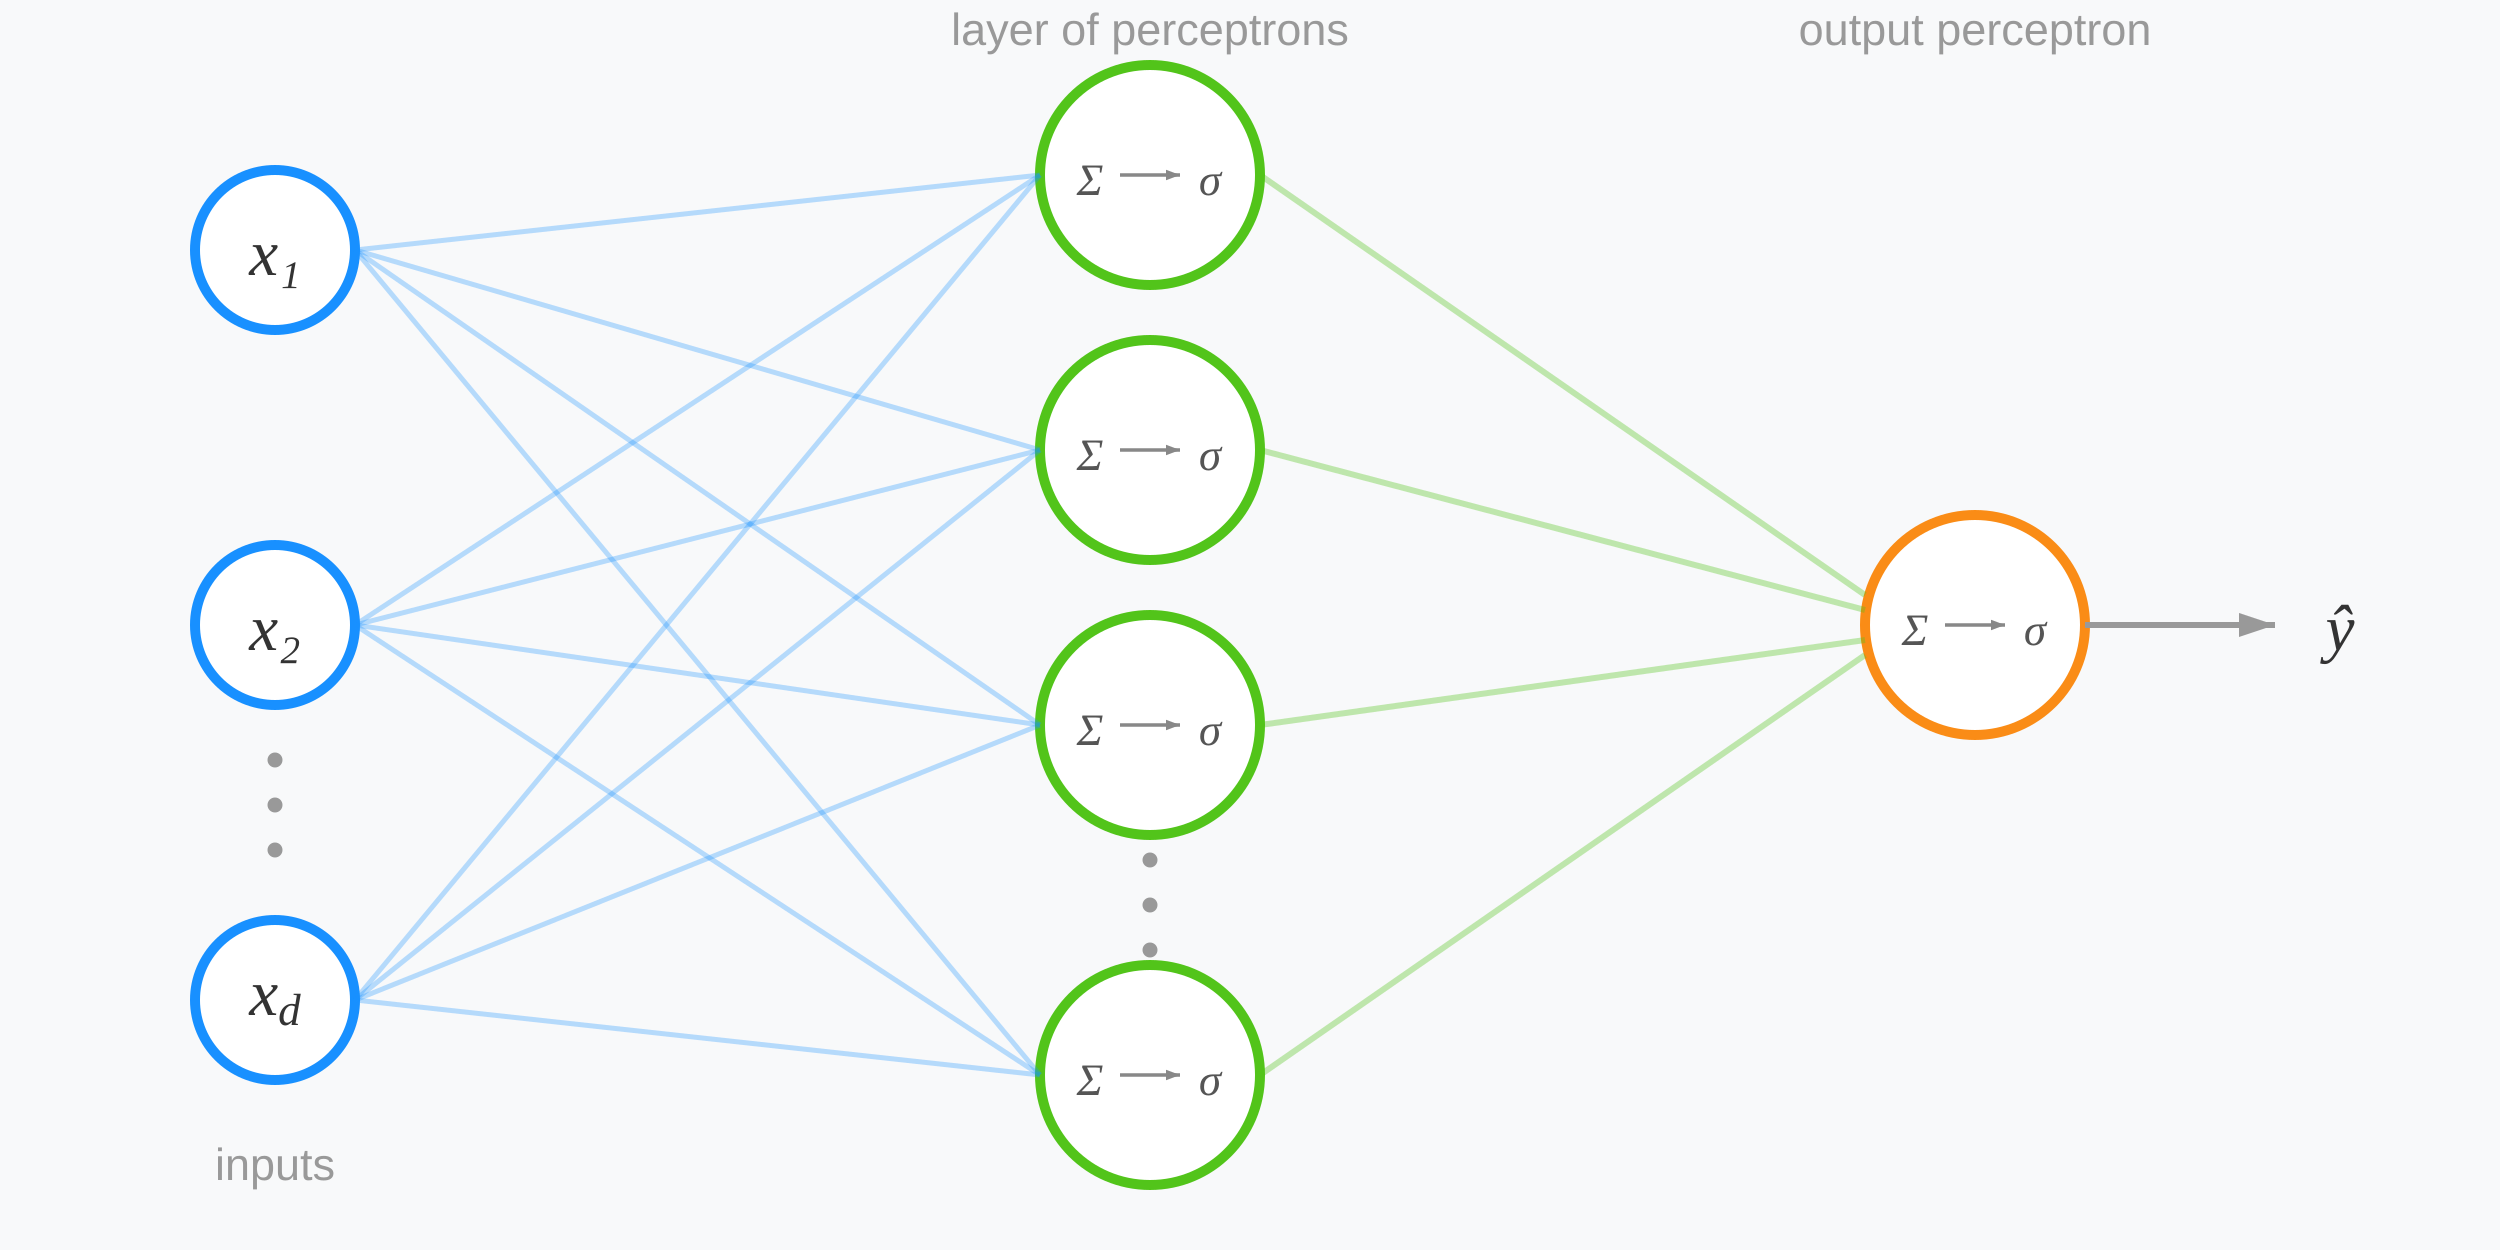
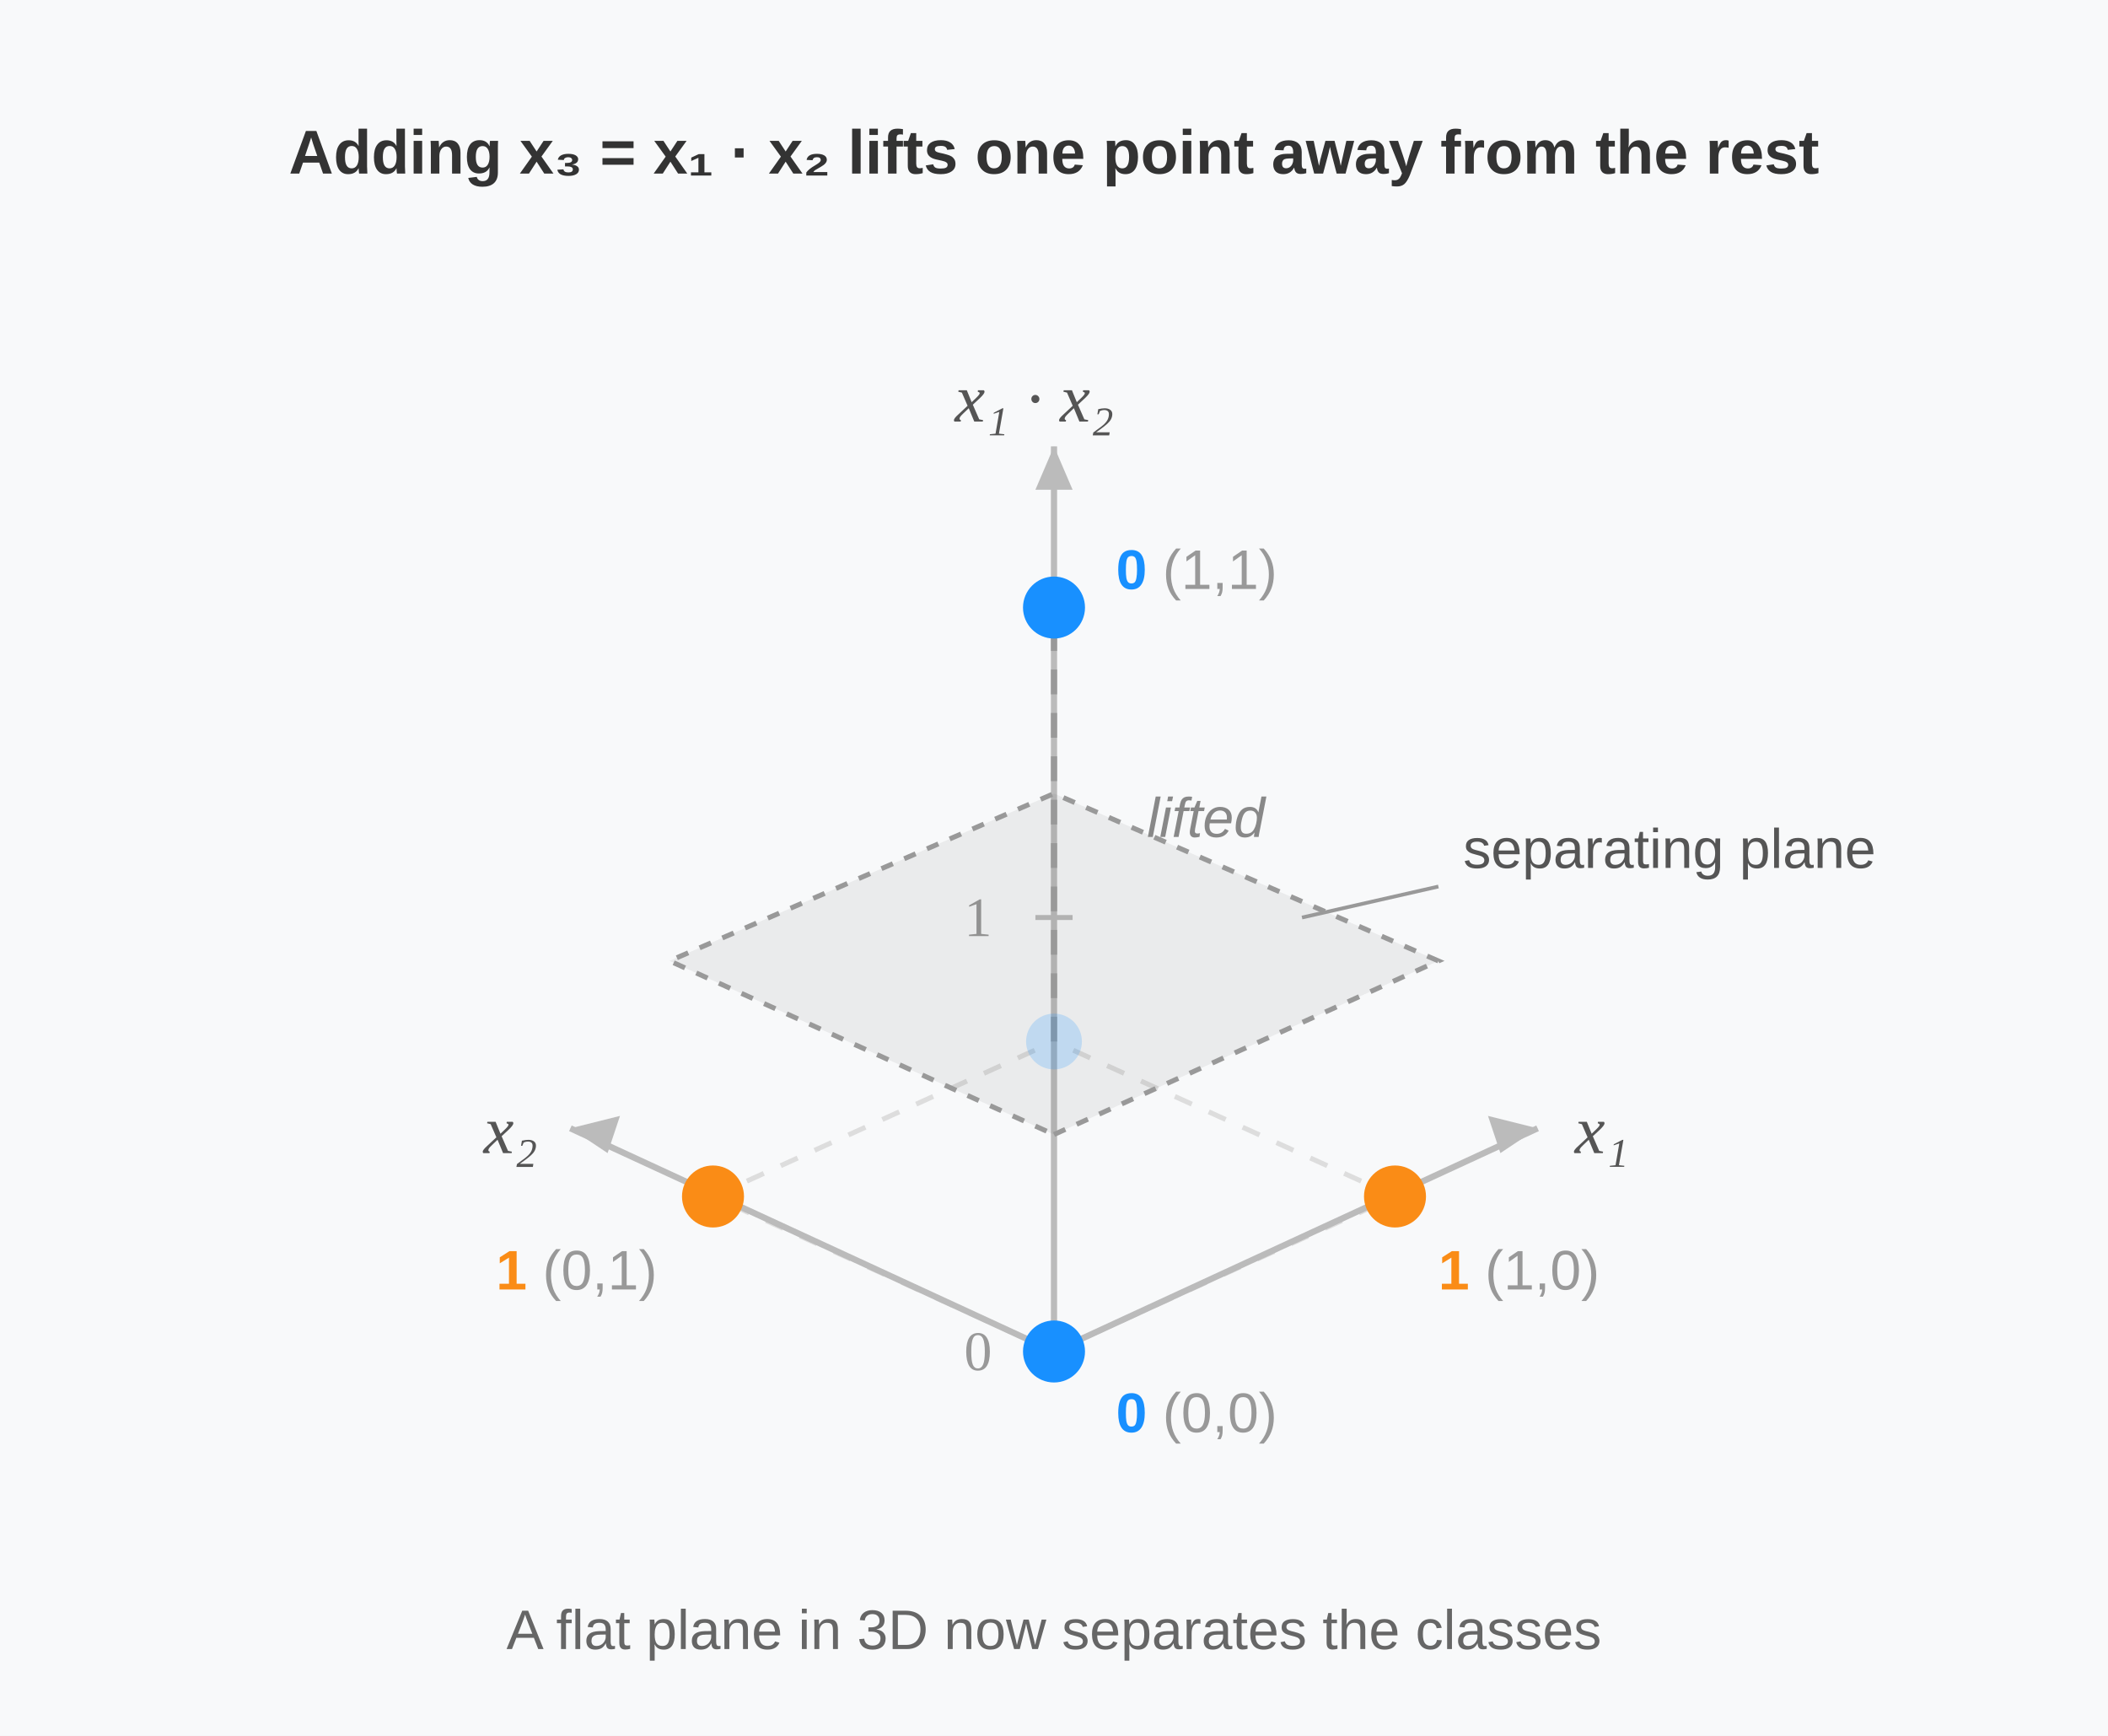
- <svg xmlns="http://www.w3.org/2000/svg" viewBox="0 0 500 250">
+ <svg xmlns="http://www.w3.org/2000/svg" viewBox="0 0 340 280">
  <style>
    .bg { fill: #f8f9fa; }
-     .node-in { fill: #fff; stroke: #1890ff; stroke-width: 2; }
-     .node-mid { fill: #fff; stroke: #52c41a; stroke-width: 2; }
-     .node-out { fill: #fff; stroke: #fa8c16; stroke-width: 2; }
-     .label { font-family: 'Georgia', 'Times New Roman', serif; font-size: 13px; fill: #333; font-style: italic; }
-     .inner { font-family: 'Georgia', 'Times New Roman', serif; font-size: 9px; fill: #555; font-style: italic; }
-     .anno { font-family: 'Arial', sans-serif; font-size: 9px; fill: #999; }
-     .conn { stroke: #1890ff; stroke-width: 1; opacity: 0.3; }
-     .conn-out { stroke: #52c41a; stroke-width: 1.2; opacity: 0.35; }
+     .axis { stroke: #bbb; stroke-width: 1; }
+     .floor-edge { stroke: #ddd; stroke-width: 0.8; stroke-dasharray: 3,3; }
+     .lift-line { stroke: #999; stroke-width: 1; stroke-dasharray: 4,3; }
+     .plane { fill: #333; fill-opacity: 0.07; stroke: #999; stroke-width: 0.8; stroke-dasharray: 2,2; }
+     .axis-label {
+       font-family: Georgia, 'Times New Roman', serif;
+       font-size: 11px;
+       fill: #555;
+       font-style: italic;
+     }
+     .point-0 { fill: #1890ff; }
+     .point-1 { fill: #fa8c16; }
+     .ghost { fill: #1890ff; opacity: 0.2; }
+     .anno {
+       font-family: Arial, Helvetica, sans-serif;
+       font-size: 9px;
+       fill: #666;
+     }
+     .anno-bold {
+       font-family: Arial, Helvetica, sans-serif;
+       font-size: 10px;
+       fill: #333;
+       font-weight: bold;
+     }
+     .tick {
+       font-family: Georgia, 'Times New Roman', serif;
+       font-size: 9px;
+       fill: #999;
+     }
  </style>
-   <defs>
-     <marker id="arr" markerWidth="6" markerHeight="4" refX="6" refY="2" orient="auto">
-       <path d="M0,0 L6,2 L0,4 Z" fill="#999" />
-     </marker>
-     <marker id="arr-tiny" markerWidth="4" markerHeight="3" refX="4" refY="1.5" orient="auto">
-       <path d="M0,0 L4,1.5 L0,3 Z" fill="#888" />
-     </marker>
-   </defs>
-   <rect width="500" height="250" class="bg" />
-   <circle cx="55" cy="50" r="16" class="node-in" />
-   <text x="55" y="55" class="label" text-anchor="middle">x₁</text>
-   <circle cx="55" cy="125" r="16" class="node-in" />
-   <text x="55" y="130" class="label" text-anchor="middle">x₂</text>
-   <circle cx="55" cy="152" r="1.5" fill="#999" />
-   <circle cx="55" cy="161" r="1.5" fill="#999" />
-   <circle cx="55" cy="170" r="1.5" fill="#999" />
-   <circle cx="55" cy="200" r="16" class="node-in" />
-   <text x="55" y="203" class="label" text-anchor="middle">x<tspan font-size="9" dy="2">d</tspan>
+   <rect width="340" height="280" class="bg" />
+   <line x1="170" y1="218" x2="225" y2="193" class="floor-edge" />
+   <line x1="170" y1="218" x2="115" y2="193" class="floor-edge" />
+   <line x1="225" y1="193" x2="170" y2="168" class="floor-edge" />
+   <line x1="115" y1="193" x2="170" y2="168" class="floor-edge" />
+   <line x1="170" y1="218" x2="248" y2="182" class="axis" />
+   <line x1="170" y1="218" x2="92" y2="182" class="axis" />
+   <line x1="170" y1="218" x2="170" y2="72" class="axis" />
+   <polygon points="248,182 240,180 242,186" fill="#bbb" />
+   <polygon points="92,182 100,180 98,186" fill="#bbb" />
+   <polygon points="170,72 167,79 173,79" fill="#bbb" />
+   <text x="254" y="186" class="axis-label">x₁</text>
+   <text x="78" y="186" class="axis-label">x₂</text>
+   <text x="154" y="68" class="axis-label">x₁ · x₂</text>
+   <line x1="167" y1="218" x2="173" y2="218" stroke="#bbb" stroke-width="0.8" />
+   <text x="160" y="221" class="tick" text-anchor="end">0</text>
+   <line x1="167" y1="148" x2="173" y2="148" stroke="#bbb" stroke-width="0.8" />
+   <text x="160" y="151" class="tick" text-anchor="end">1</text>
+   <polygon points="170,183 232,155 170,128 108,155" class="plane" />
+   <line x1="170" y1="168" x2="170" y2="98" class="lift-line" />
+   <circle cx="170" cy="168" r="4.5" class="ghost" />
+   <circle cx="170" cy="218" r="5" class="point-0" />
+   <circle cx="115" cy="193" r="5" class="point-1" />
+   <circle cx="225" cy="193" r="5" class="point-1" />
+   <circle cx="170" cy="98" r="5" class="point-0" />
+   <text x="180" y="231" class="anno">
+     <tspan style="font-weight:600; fill:#1890ff">0</tspan>
+     <tspan style="fill:#999"> (0,0)</tspan>
  </text>
-   <circle cx="230" cy="35" r="22" class="node-mid" />
-   <text x="218" y="39" class="inner" text-anchor="middle">Σ</text>
-   <line x1="224" y1="35" x2="236" y2="35" stroke="#888" stroke-width="0.7" marker-end="url(#arr-tiny)" />
-   <text x="242" y="39" class="inner" text-anchor="middle">σ</text>
-   <circle cx="230" cy="90" r="22" class="node-mid" />
-   <text x="218" y="94" class="inner" text-anchor="middle">Σ</text>
-   <line x1="224" y1="90" x2="236" y2="90" stroke="#888" stroke-width="0.7" marker-end="url(#arr-tiny)" />
-   <text x="242" y="94" class="inner" text-anchor="middle">σ</text>
-   <circle cx="230" cy="145" r="22" class="node-mid" />
-   <text x="218" y="149" class="inner" text-anchor="middle">Σ</text>
-   <line x1="224" y1="145" x2="236" y2="145" stroke="#888" stroke-width="0.7" marker-end="url(#arr-tiny)" />
-   <text x="242" y="149" class="inner" text-anchor="middle">σ</text>
-   <circle cx="230" cy="172" r="1.5" fill="#999" />
-   <circle cx="230" cy="181" r="1.5" fill="#999" />
-   <circle cx="230" cy="190" r="1.5" fill="#999" />
-   <circle cx="230" cy="215" r="22" class="node-mid" />
-   <text x="218" y="219" class="inner" text-anchor="middle">Σ</text>
-   <line x1="224" y1="215" x2="236" y2="215" stroke="#888" stroke-width="0.7" marker-end="url(#arr-tiny)" />
-   <text x="242" y="219" class="inner" text-anchor="middle">σ</text>
-   <circle cx="395" cy="125" r="22" class="node-out" />
-   <text x="383" y="129" class="inner" text-anchor="middle">Σ</text>
-   <line x1="389" y1="125" x2="401" y2="125" stroke="#888" stroke-width="0.7" marker-end="url(#arr-tiny)" />
-   <text x="407" y="129" class="inner" text-anchor="middle">σ</text>
-   <line x1="417" y1="125" x2="455" y2="125" stroke="#999" stroke-width="1.2" marker-end="url(#arr)" />
-   <text x="468" y="130" class="label" text-anchor="middle">ŷ</text>
-   <line x1="71" y1="50" x2="208" y2="35" class="conn" />
-   <line x1="71" y1="50" x2="208" y2="90" class="conn" />
-   <line x1="71" y1="50" x2="208" y2="145" class="conn" />
-   <line x1="71" y1="50" x2="208" y2="215" class="conn" />
-   <line x1="71" y1="125" x2="208" y2="35" class="conn" />
-   <line x1="71" y1="125" x2="208" y2="90" class="conn" />
-   <line x1="71" y1="125" x2="208" y2="145" class="conn" />
-   <line x1="71" y1="125" x2="208" y2="215" class="conn" />
-   <line x1="71" y1="200" x2="208" y2="35" class="conn" />
-   <line x1="71" y1="200" x2="208" y2="90" class="conn" />
-   <line x1="71" y1="200" x2="208" y2="145" class="conn" />
-   <line x1="71" y1="200" x2="208" y2="215" class="conn" />
-   <line x1="252" y1="35" x2="373" y2="119" class="conn-out" />
-   <line x1="252" y1="90" x2="373" y2="122" class="conn-out" />
-   <line x1="252" y1="145" x2="373" y2="128" class="conn-out" />
-   <line x1="252" y1="215" x2="373" y2="131" class="conn-out" />
-   <text x="55" y="236" class="anno" text-anchor="middle">inputs</text>
-   <text x="230" y="9" class="anno" text-anchor="middle">layer of perceptrons</text>
-   <text x="395" y="9" class="anno" text-anchor="middle">output perceptron</text>
+   <text x="80" y="208" class="anno">
+     <tspan style="font-weight:600; fill:#fa8c16">1</tspan>
+     <tspan style="fill:#999"> (0,1)</tspan>
+   </text>
+   <text x="232" y="208" class="anno">
+     <tspan style="font-weight:600; fill:#fa8c16">1</tspan>
+     <tspan style="fill:#999"> (1,0)</tspan>
+   </text>
+   <text x="180" y="95" class="anno">
+     <tspan style="font-weight:600; fill:#1890ff">0</tspan>
+     <tspan style="fill:#999"> (1,1)</tspan>
+   </text>
+   <line x1="232" y1="143" x2="210" y2="148" stroke="#999" stroke-width="0.6" />
+   <text x="236" y="140" class="anno" style="fill:#555">separating plane</text>
+   <text x="185" y="135" class="anno" style="fill:#888; font-style:italic">lifted</text>
+   <text x="170" y="28" class="anno-bold" text-anchor="middle">
+     Adding x₃ = x₁ · x₂ lifts one point away from the rest
+   </text>
+   <text x="170" y="266" class="anno" text-anchor="middle">
+     A flat plane in 3D now separates the classes
+   </text>
</svg>
